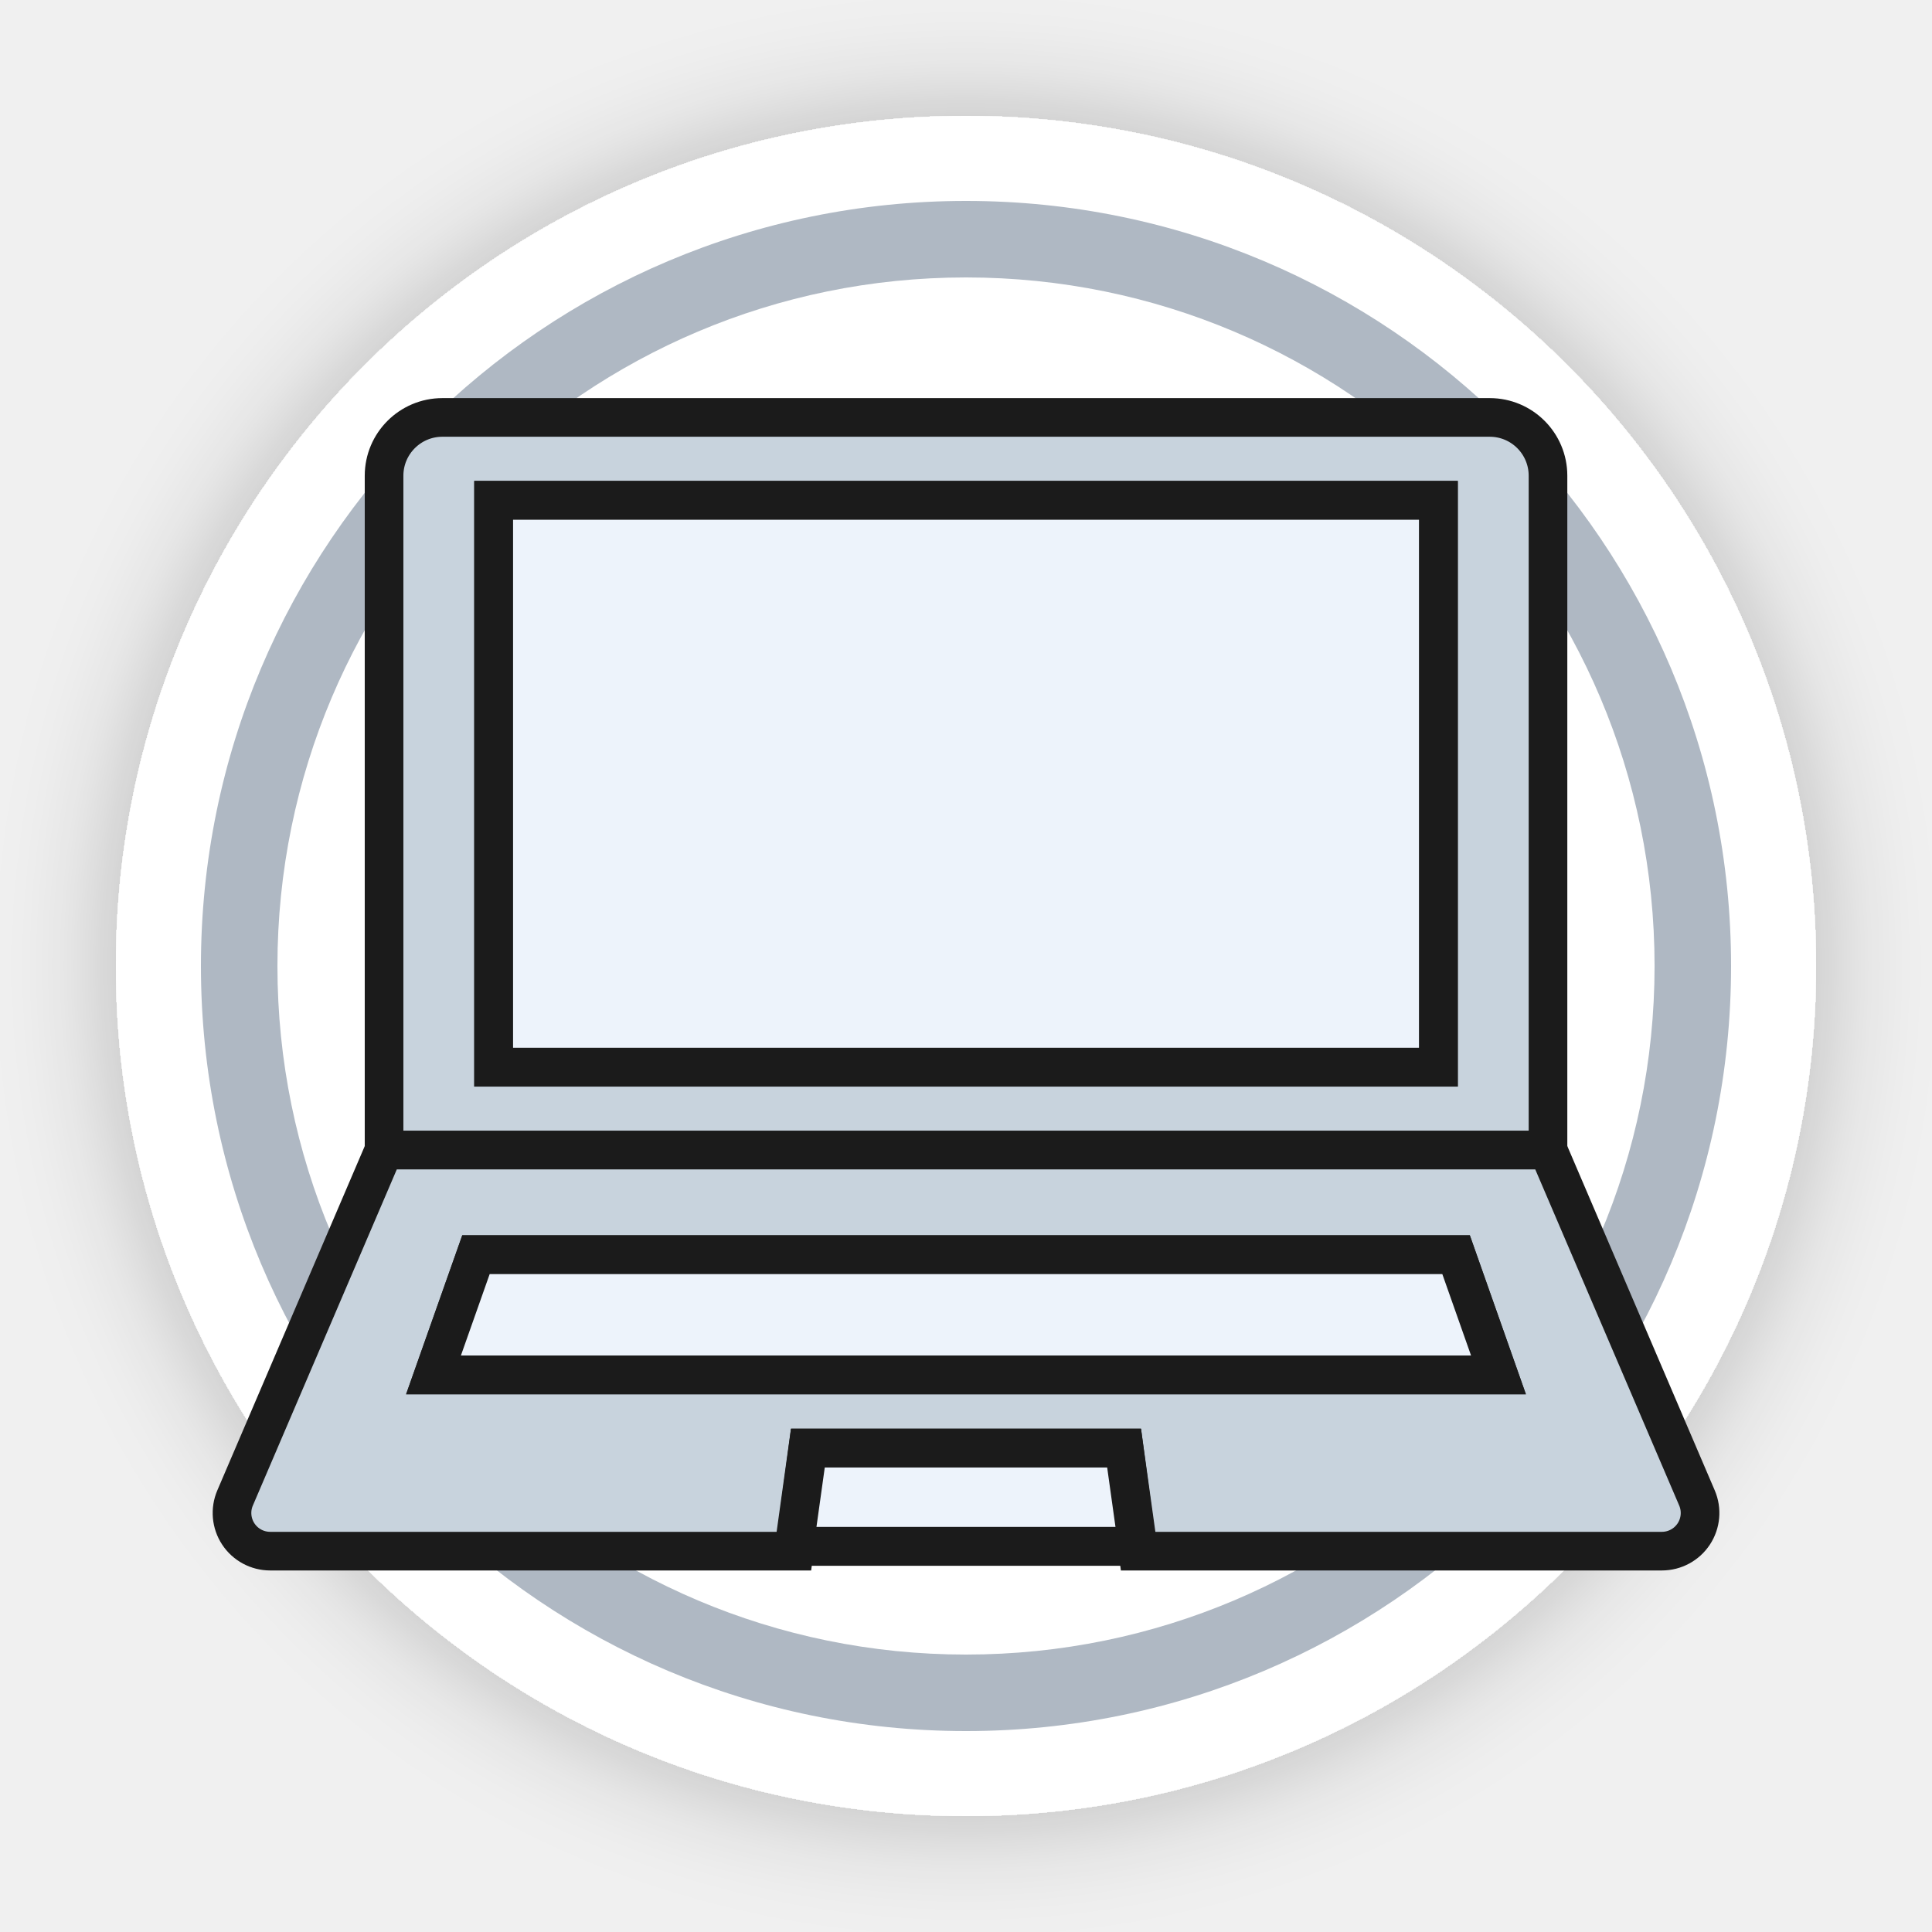
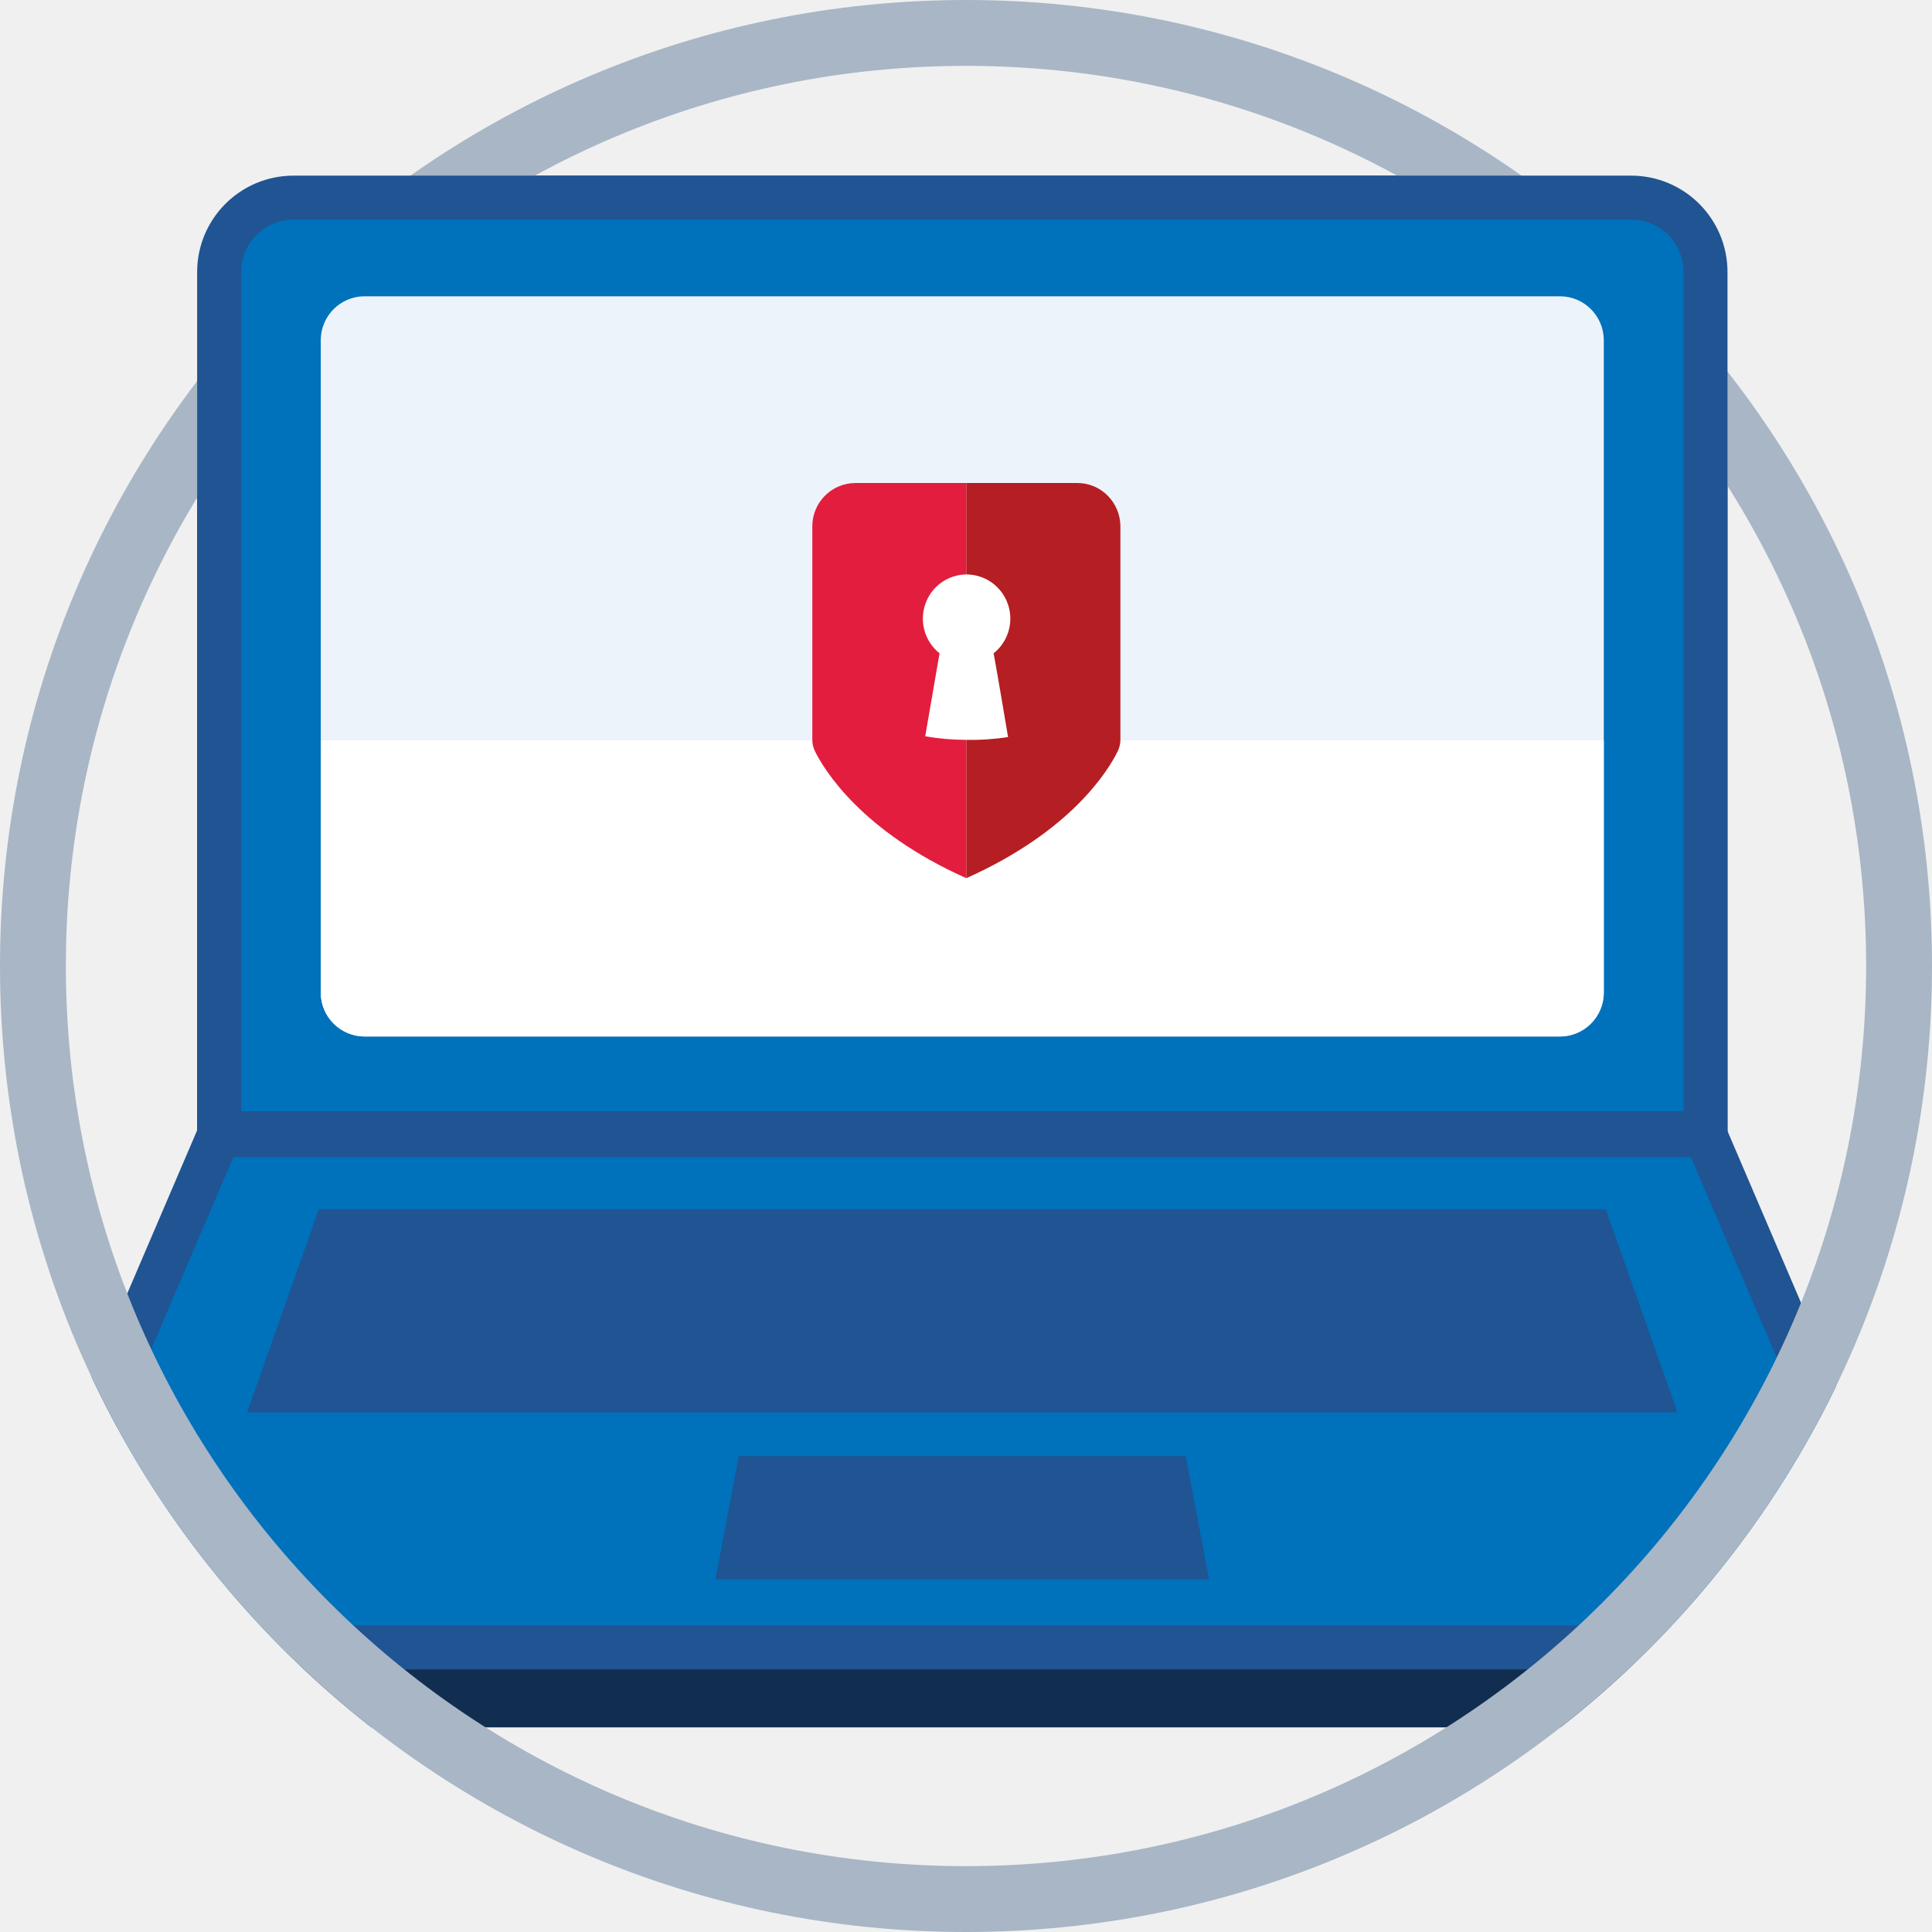
- <svg xmlns="http://www.w3.org/2000/svg" width="100" height="100" fill="none" viewBox="0 0 100 100">
-   <g filter="url(#a)">
-     <path fill="#fff" d="M50 94c24.3 0 44-19.7 44-44S74.3 6 50 6 6 25.7 6 50s19.7 44 44 44" />
+ <svg xmlns="http://www.w3.org/2000/svg" width="88" height="88" fill="none" viewBox="0 0 88 88">
+   <mask id="a" width="88" height="88" x="0" y="0" maskUnits="userSpaceOnUse" style="mask-type:alpha">
+     <circle cx="44" cy="44" r="42.5" fill="#F2F9FF" stroke="#A8B6C6" stroke-width="3" />
+   </mask>
+   <g mask="url(#a)">
+     <path fill="#EDF3FB" d="M70.032 15.033H16.828v31.923h53.204z" />
+     <path fill="#EDF3FB" d="M71.126 48.05H15.734V13.938h55.392zm-53.204-2.188h51.015V16.127H17.922z" />
+     <path fill="#0071BB" stroke="#205493" stroke-miterlimit="10" stroke-width="2" d="M74.293 9H13.37a3.39 3.39 0 0 0-3.39 3.39v39.227h67.705V12.39A3.39 3.39 0 0 0 74.294 9Z" />
+     <path fill="#112E51" d="M0 73.06h87.66v2.618a3 3 0 0 1-3 3H3a3 3 0 0 1-3-3z" />
+     <rect width="58.44" height="33.715" x="14.61" y="13.495" fill="#EDF3FB" rx="2" />
+     <path fill="#fff" d="M14.61 33.725h58.44V45.21a2 2 0 0 1-2 2H16.61a2 2 0 0 1-2-2z" />
+     <path fill="#0071BB" stroke="#205493" stroke-miterlimit="10" stroke-width="2" d="m77.678 51.706 8.666 20.237a2.22 2.22 0 0 1-2.04 3.095H3.346a2.22 2.22 0 0 1-2.04-3.094l8.666-20.238z" />
+     <path fill="#EDF3FB" d="M74.808 63.202H12.855l2.47-6.994H72.34z" />
+     <path fill="#205493" d="M76.405 64.332h-65.15l3.27-9.254H73.14zm-21.337 7.603H32.591l1.058-5.609h20.36z" />
  </g>
-   <path fill="#AFB8C3" d="M50 89.6c21.87 0 39.6-17.73 39.6-39.6S71.87 10.4 50 10.4 10.4 28.13 10.4 50 28.13 89.6 50 89.6" />
-   <path fill="#fff" d="M50 85.64c19.683 0 35.64-15.957 35.64-35.64S69.683 14.36 50 14.36 14.36 30.317 14.36 50 30.317 85.64 50 85.64" />
-   <path fill="#C8D3DD" stroke="#1B1B1B" stroke-miterlimit="10" stroke-width="2" d="M77.106 21.606h-54.21a3.02 3.02 0 0 0-3.017 3.017v34.904h60.245V24.623a3.016 3.016 0 0 0-3.018-3.017Zm-2.655 33.631h-48.9V25.896h48.9z" />
-   <path fill="#EDF3FB" d="M74.452 25.896h-48.9v29.341h48.9z" />
-   <path fill="#1B1B1B" d="M75.457 56.243H24.545V24.89h50.912zm-48.9-2.011h46.889v-27.33h-46.89v27.33Z" />
-   <path fill="#C8D3DD" stroke="#1B1B1B" stroke-miterlimit="10" stroke-width="2" d="m87.835 77.534-7.711-18.007H19.879l-7.711 18.007a1.975 1.975 0 0 0 1.815 2.753h27.126l.71-5.335h16.365l.709 5.335H86.02a1.975 1.975 0 0 0 1.815-2.753Zm-65.397-6.369 2.198-6.223h50.733l2.195 6.223z" />
-   <path fill="#EDF3FB" d="M77.564 71.165H22.44l2.197-6.223H75.37l2.195 6.223Z" />
-   <path fill="#1B1B1B" d="M78.985 72.171h-57.97l2.91-8.234H76.08l2.904 8.234ZM23.859 70.16h52.282l-1.486-4.212h-49.31l-1.488 4.212z" />
-   <path fill="#EDF3FB" d="M58.893 80.038H41.109l.71-5.086h16.365z" />
-   <path fill="#1B1B1B" d="M60.047 81.044H39.953l.988-7.098h18.116zm-17.783-2.011h15.473l-.43-3.076H42.69l-.43 3.076h.003Z" />
-   <defs>
-     <filter id="a" width="100" height="100" x="0" y="0" color-interpolation-filters="sRGB" filterUnits="userSpaceOnUse">
-       <feFlood flood-opacity="0" result="BackgroundImageFix" />
-       <feColorMatrix in="SourceAlpha" result="hardAlpha" values="0 0 0 0 0 0 0 0 0 0 0 0 0 0 0 0 0 0 127 0" />
-       <feOffset />
-       <feGaussianBlur stdDeviation="3" />
-       <feComposite in2="hardAlpha" operator="out" />
-       <feColorMatrix values="0 0 0 0 0 0 0 0 0 0 0 0 0 0 0 0 0 0 0.24 0" />
-       <feBlend in2="BackgroundImageFix" result="effect1_dropShadow_279_8459" />
-       <feBlend in="SourceGraphic" in2="effect1_dropShadow_279_8459" result="shape" />
-     </filter>
-   </defs>
+   <circle cx="44" cy="44" r="42.5" stroke="#A8B6C6" stroke-width="3" />
+   <path fill="#EDF3FB" d="M70.032 15.033H16.828v31.923h53.204z" />
+   <path fill="#EDF3FB" d="M71.126 48.05H15.734V13.938h55.392zm-53.204-2.188h51.015V16.127H17.922z" />
+   <path fill="#0071BB" stroke="#205493" stroke-miterlimit="10" stroke-width="2" d="M74.293 9H13.37a3.39 3.39 0 0 0-3.39 3.39v39.227h67.705V12.39A3.39 3.39 0 0 0 74.294 9Z" />
+   <rect width="58.44" height="33.715" x="14.61" y="13.495" fill="#EDF3FB" rx="2" />
+   <path fill="#fff" d="M14.61 33.725h58.44V45.21a2 2 0 0 1-2 2H16.61a2 2 0 0 1-2-2z" />
+   <path fill="#B51E23" d="M49.07 22h-5.057v18c4.798-2.143 6.476-4.92 6.9-5.787.08-.165.12-.348.12-.53V23.98a2 2 0 0 0-.575-1.4A1.95 1.95 0 0 0 49.07 22" />
+   <path fill="#E21D3E" d="M38.962 22A1.97 1.97 0 0 0 37 23.98v9.703c-.002.184.039.366.118.531.426.859 2.124 3.656 6.896 5.786V22z" />
+   <path fill="#fff" d="M45.258 29.757a2.02 2.02 0 0 0-.074-3.215 2 2 0 0 0-1.157-.376 1.99 1.99 0 0 0-1.882 1.354 2.02 2.02 0 0 0 .65 2.237q-.33 1.89-.653 3.78a11 11 0 0 0 1.872.162c.636.013 1.273-.03 1.902-.128-.221-1.286-.425-2.546-.658-3.814" />
</svg>
